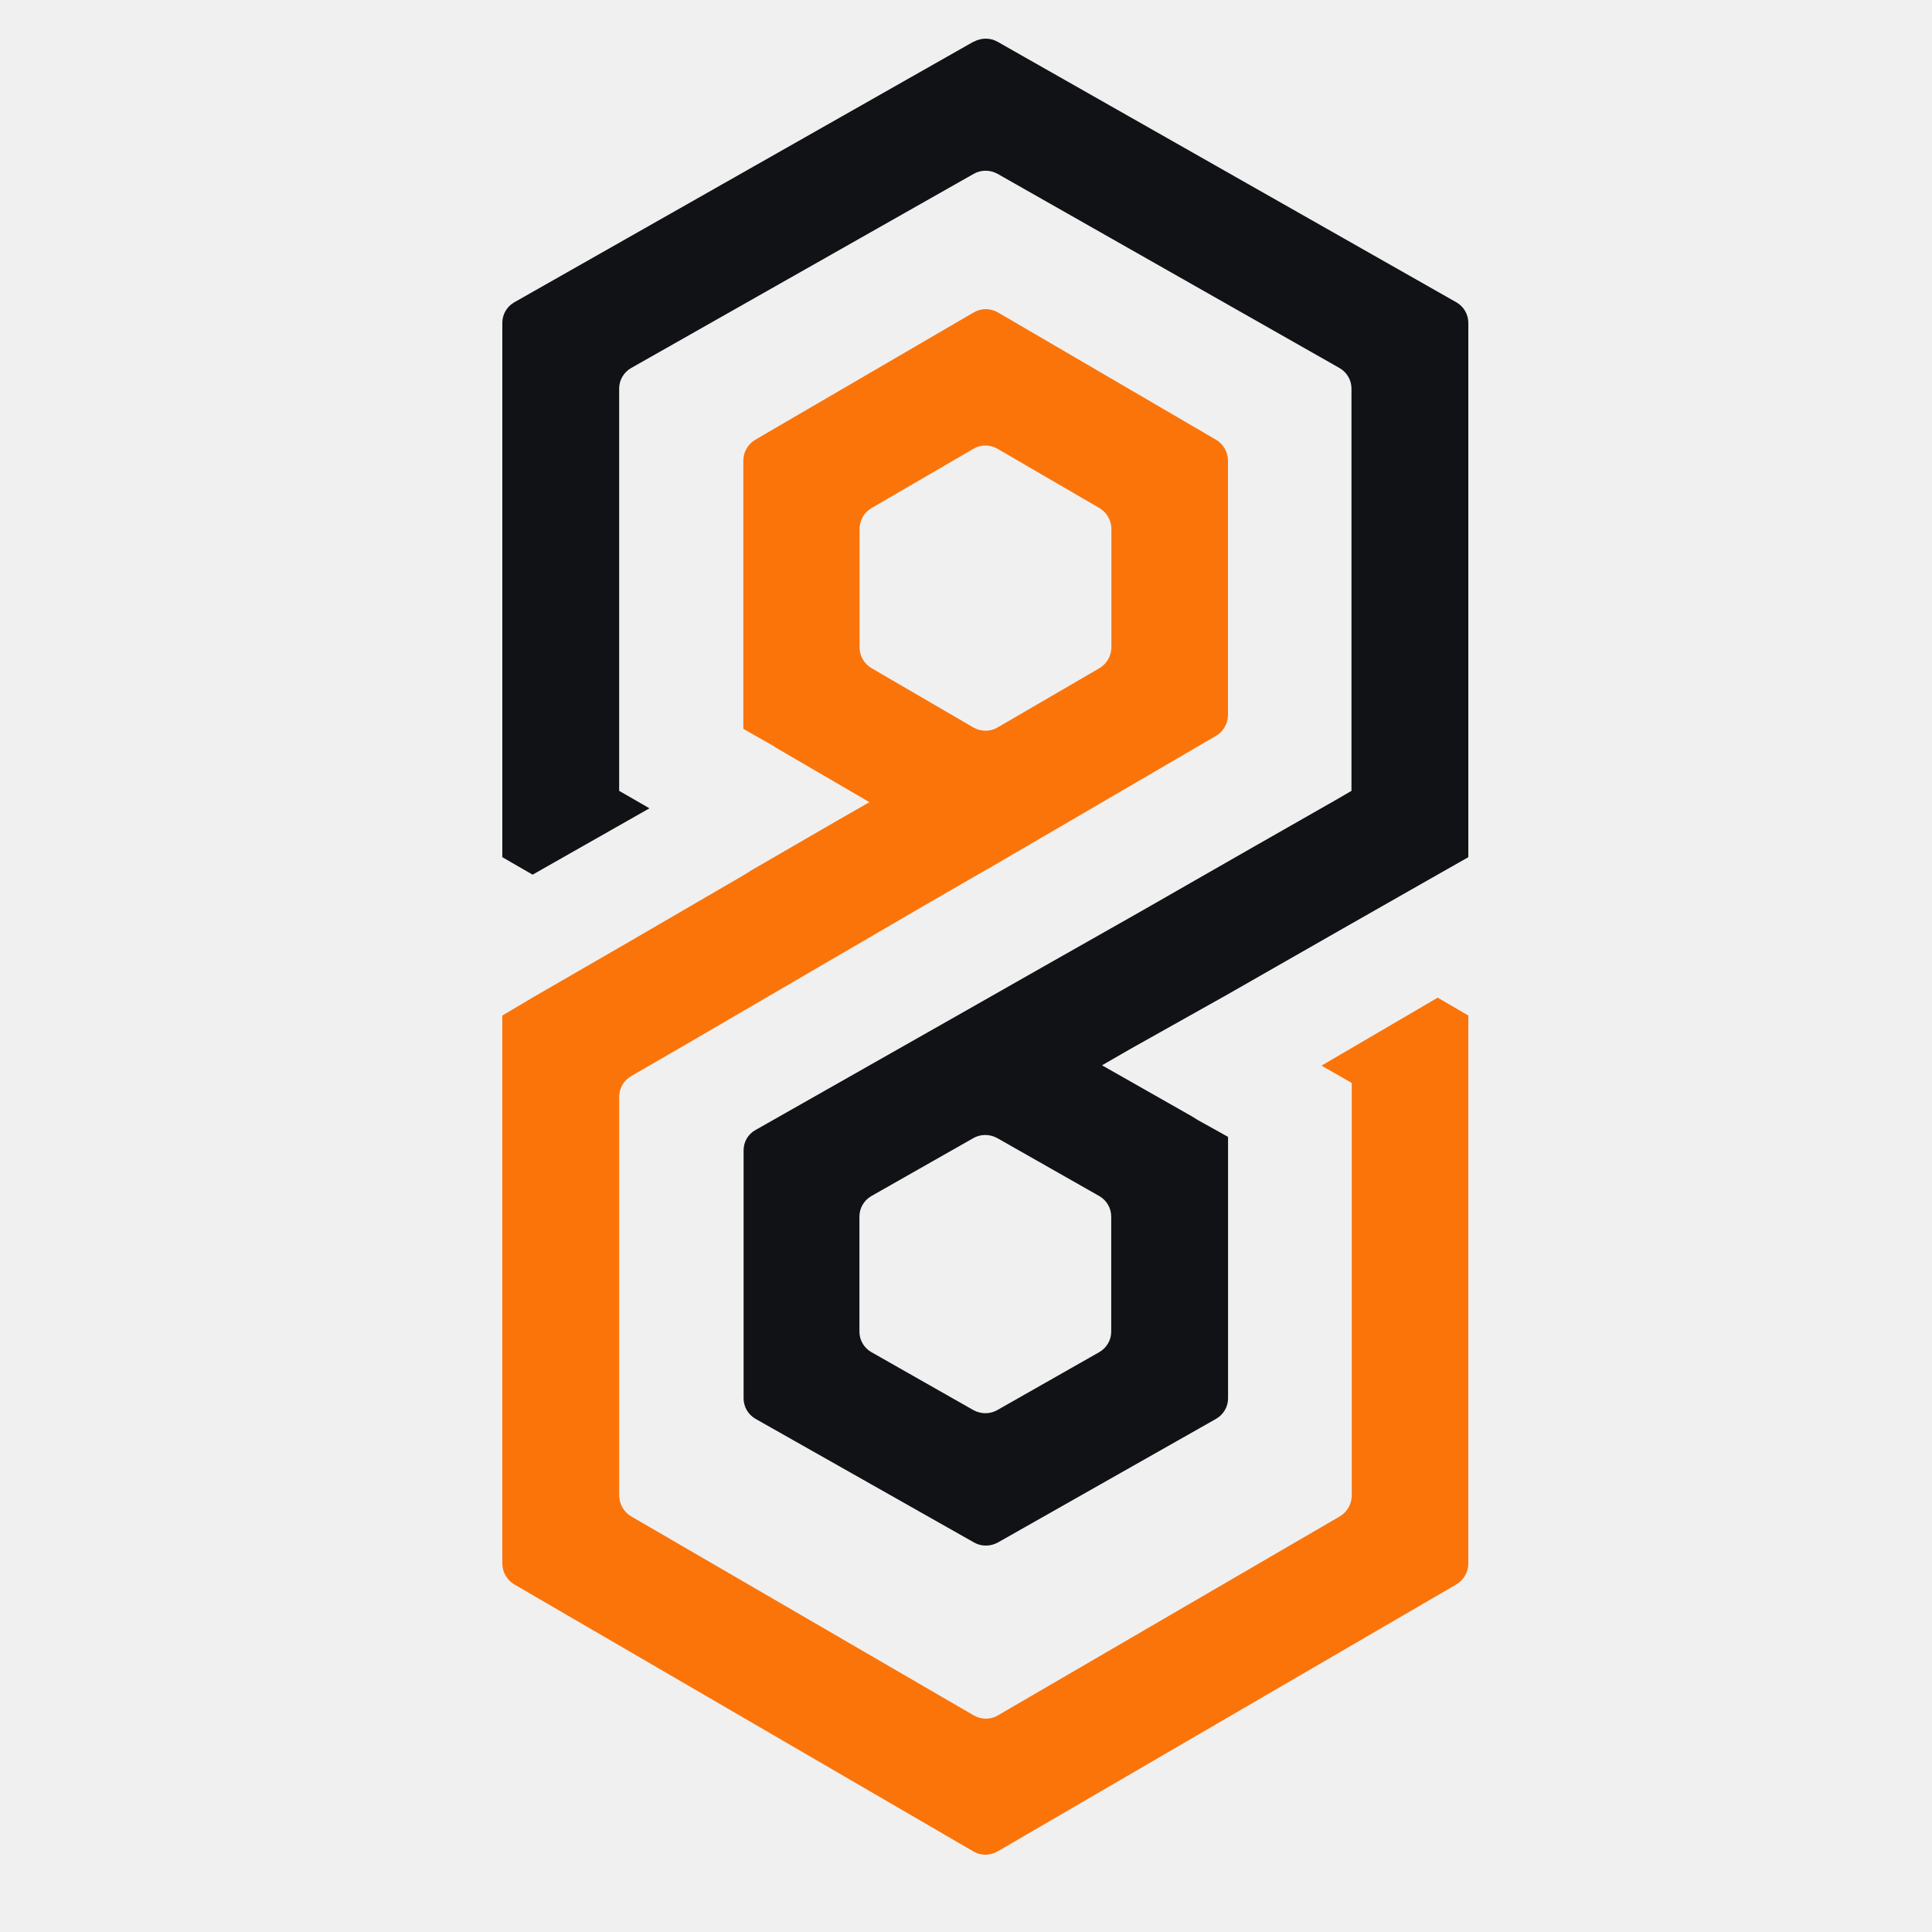
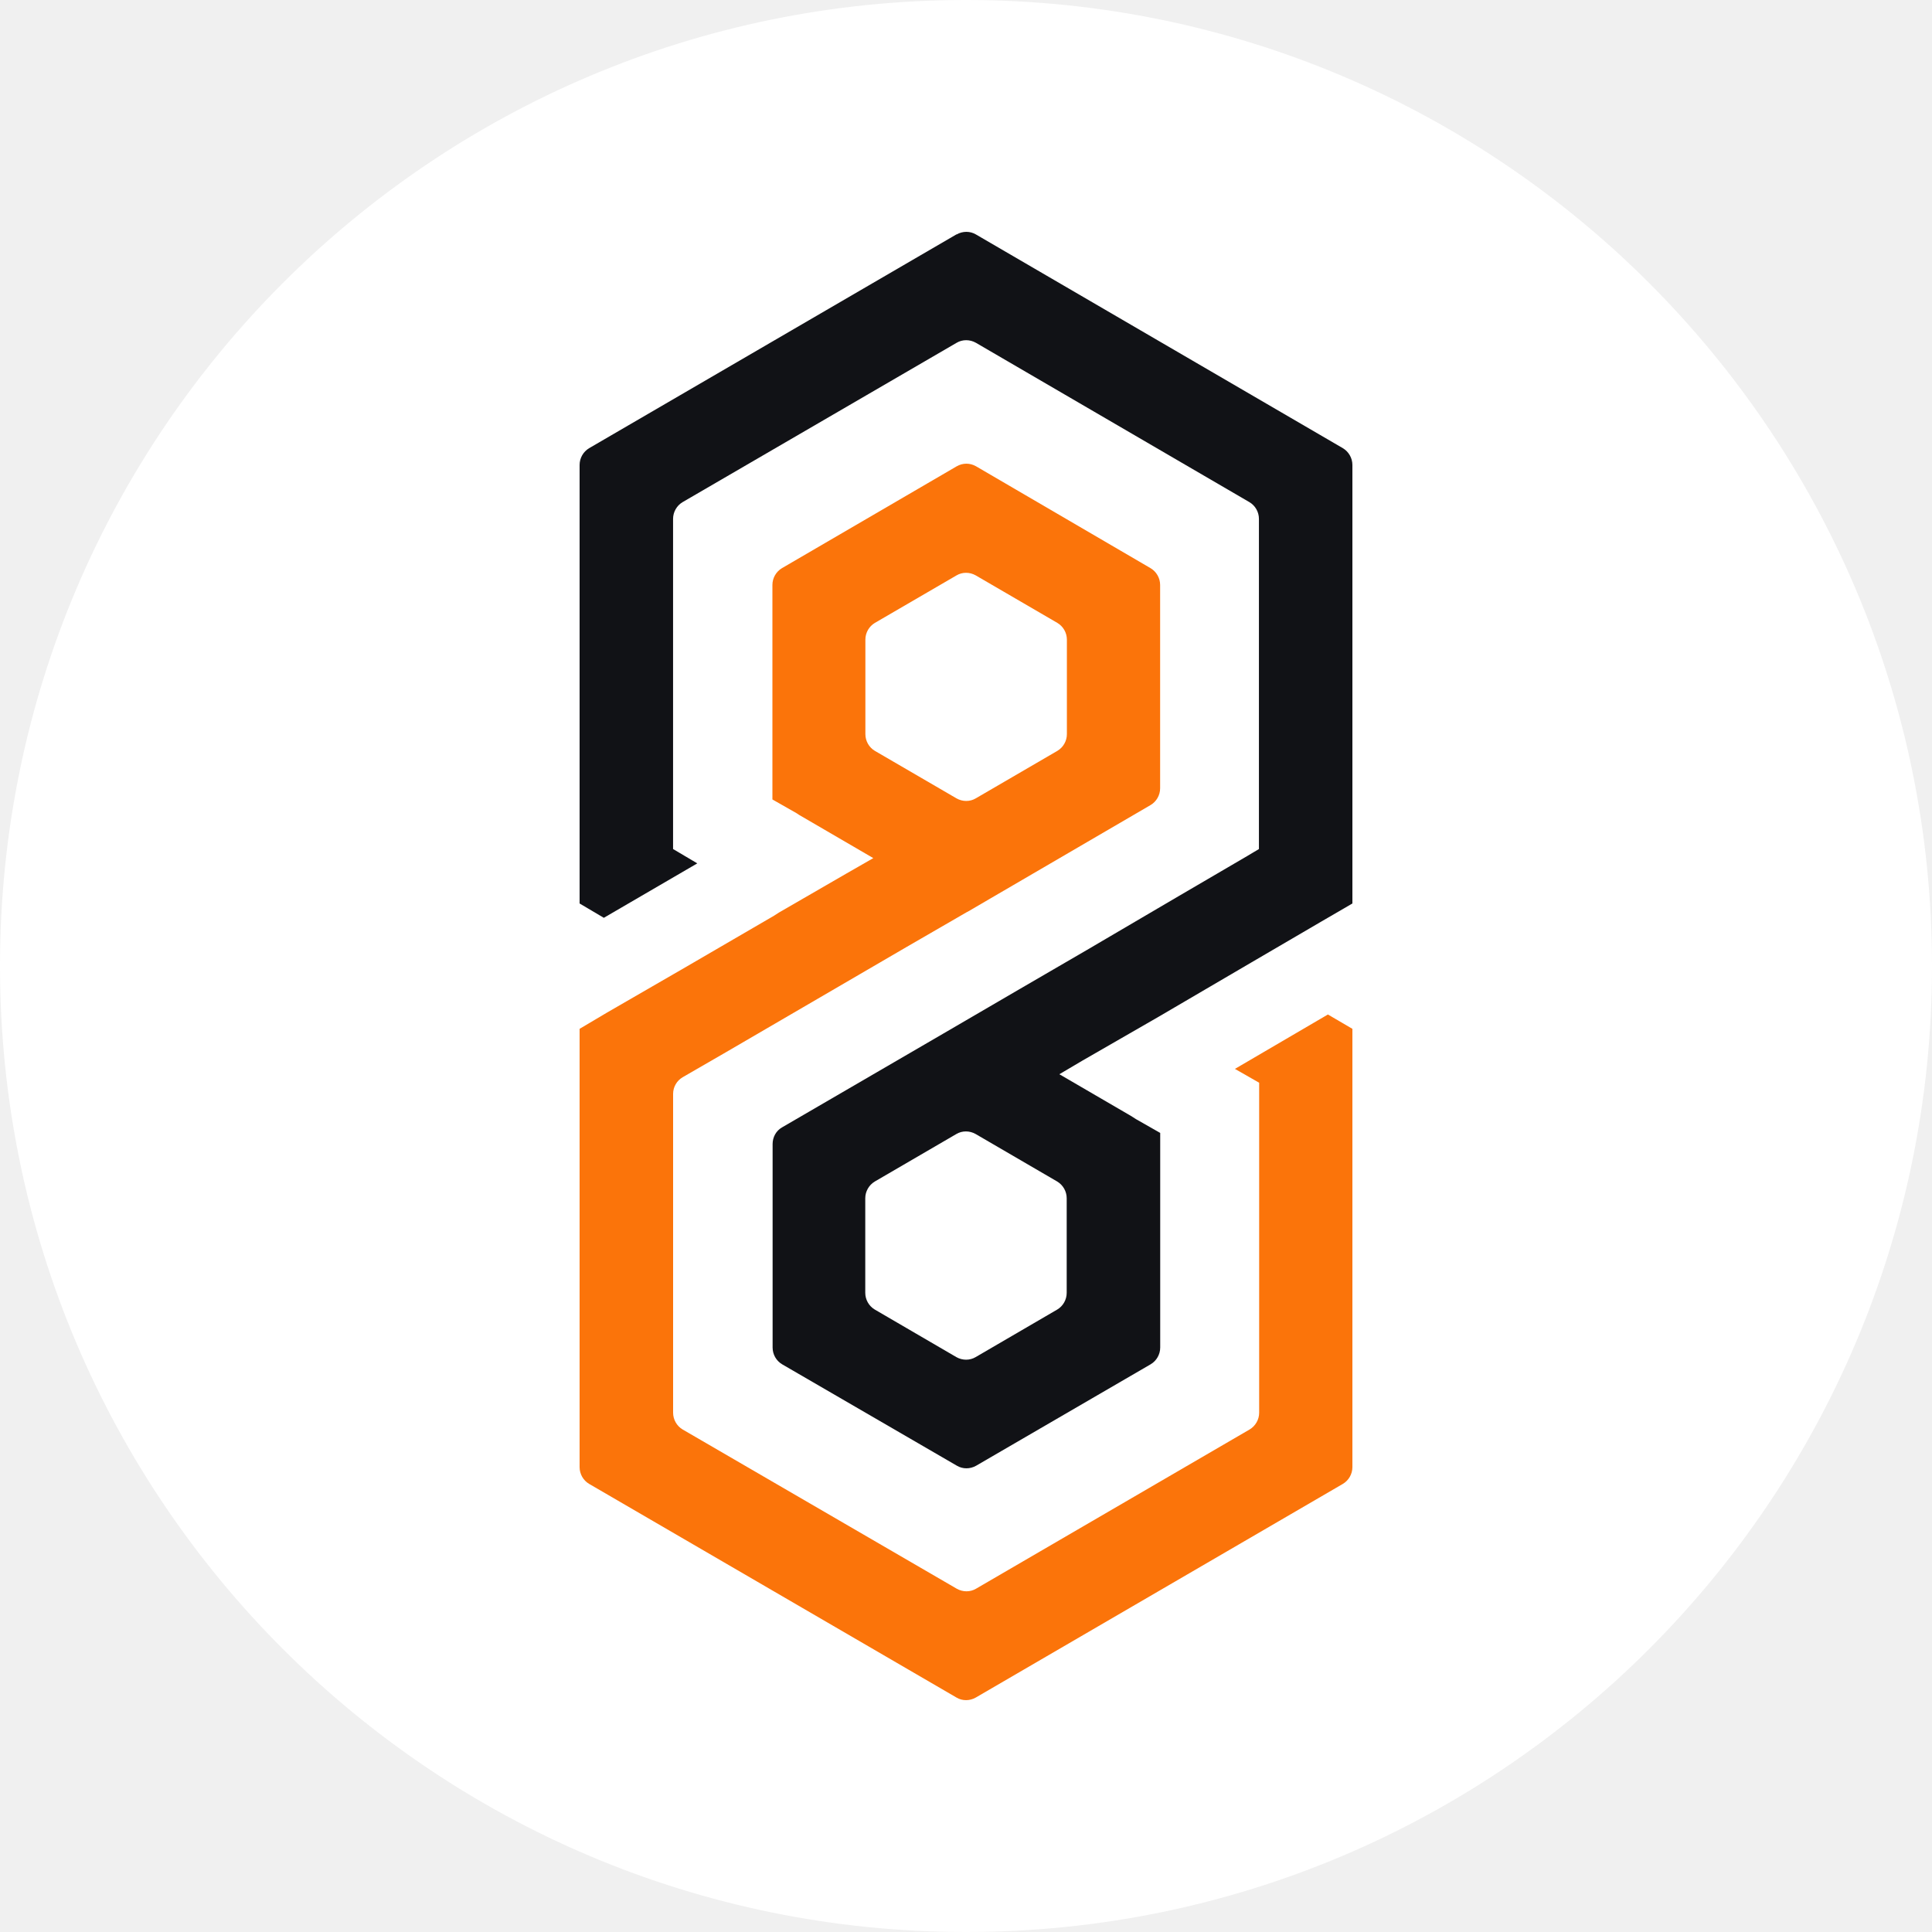
<svg xmlns="http://www.w3.org/2000/svg" width="50" height="50" viewBox="0 0 50 50" fill="none">
-   <path d="M25.189 1.082L13.307 7.825C13.119 7.934 13 8.135 13 8.353V22.184L13.784 22.636L16.808 20.919L16.024 20.467V10.054C16.024 9.836 16.143 9.635 16.331 9.526L25.198 4.5C25.385 4.391 25.623 4.391 25.819 4.5L34.669 9.526C34.857 9.635 34.976 9.836 34.976 10.054V20.467L34.618 20.676L32.37 21.958L29.414 23.65L27.225 24.89L24.763 26.289L19.55 29.246C19.354 29.355 19.244 29.556 19.244 29.773V36.191C19.244 36.408 19.363 36.609 19.55 36.718L25.206 39.918C25.393 40.027 25.632 40.027 25.828 39.918L31.475 36.718C31.663 36.609 31.782 36.408 31.782 36.191V29.422L30.998 28.986L30.837 28.886L28.52 27.57L29.261 27.143L31.739 25.753L34.746 24.035L37.012 22.745L38 22.184V8.353C38 8.135 37.881 7.934 37.693 7.825L25.819 1.082C25.632 0.973 25.393 0.973 25.198 1.082H25.189ZM28.758 31.483V34.465C28.758 34.683 28.639 34.884 28.451 34.992L25.811 36.492C25.623 36.601 25.385 36.601 25.189 36.492L22.549 34.992C22.361 34.884 22.242 34.683 22.242 34.465V31.483C22.242 31.265 22.361 31.064 22.549 30.955L25.189 29.455C25.377 29.346 25.615 29.346 25.811 29.455L28.451 30.955C28.639 31.064 28.758 31.265 28.758 31.483Z" fill="#111216" />
-   <path d="M37.208 25.819L34.2 27.579L34.983 28.026V38.701C34.983 38.924 34.864 39.13 34.677 39.242L25.824 44.395C25.636 44.507 25.398 44.507 25.202 44.395L16.332 39.242C16.144 39.13 16.025 38.924 16.025 38.701V28.386C16.025 28.163 16.144 27.957 16.34 27.846L17.738 27.038L21.376 24.917L23.557 23.646L25.517 22.512L25.568 22.486L26.275 22.074L31.473 19.042C31.66 18.931 31.78 18.725 31.78 18.501V11.923C31.78 11.699 31.66 11.493 31.473 11.382L25.824 8.084C25.628 7.972 25.398 7.972 25.202 8.084L19.544 11.382C19.357 11.493 19.237 11.699 19.237 11.923V18.862L20.021 19.309L20.098 19.36L22.501 20.76L21.631 21.258L19.45 22.521L19.288 22.624L16.264 24.384L16.025 24.522L13.869 25.767L13 26.282V40.462C13 40.685 13.119 40.891 13.307 41.003L25.193 47.916C25.381 48.028 25.619 48.028 25.815 47.916L37.693 41.003C37.881 40.891 38 40.685 38 40.462V26.282L37.208 25.819ZM22.245 16.749V13.692C22.245 13.469 22.364 13.262 22.552 13.151L25.193 11.614C25.381 11.502 25.619 11.502 25.815 11.614L28.457 13.151C28.644 13.262 28.763 13.469 28.763 13.692V16.749C28.763 16.973 28.644 17.179 28.457 17.29L25.815 18.828C25.628 18.939 25.389 18.939 25.193 18.828L22.552 17.29C22.364 17.179 22.245 16.973 22.245 16.749Z" fill="#FB740A" />
+   <g clip-path="url(#clip0_878_1839)">
+     <circle cx="25" cy="25" r="25" fill="white" />
+     <path d="M24.751 6.067L15.245 11.6C15.095 11.69 15 11.855 15 12.033V23.382L15.627 23.753L18.046 22.344L17.419 21.973V13.429C17.419 13.25 17.515 13.085 17.664 12.996L24.758 8.871C24.908 8.782 25.099 8.782 25.256 8.871L32.336 12.996C32.486 13.085 32.581 13.25 32.581 13.429V21.973L32.295 22.144L30.496 23.196L28.131 24.584L26.38 25.602L24.411 26.75L20.24 29.176C20.084 29.265 19.995 29.43 19.995 29.609V34.874C19.995 35.053 20.09 35.218 20.24 35.307L24.765 37.933C24.915 38.022 25.106 38.022 25.262 37.933L29.78 35.307C29.93 35.218 30.026 35.053 30.026 34.874V29.32L29.399 28.963L29.269 28.88L27.416 27.801L28.009 27.451L29.991 26.31L32.397 24.901L34.209 23.842L35 23.382V12.033C35 11.855 34.904 11.69 34.755 11.6L25.256 6.067C25.106 5.978 24.915 5.978 24.758 6.067H24.751ZM27.606 31.011V33.458C27.606 33.637 27.511 33.802 27.361 33.891L25.249 35.122C25.099 35.211 24.908 35.211 24.751 35.122L22.639 33.891C22.489 33.802 22.393 33.637 22.393 33.458V31.011C22.393 30.833 22.489 30.668 22.639 30.578L24.751 29.348C24.901 29.259 25.092 29.259 25.249 29.348L27.361 30.578C27.511 30.668 27.606 30.833 27.606 31.011Z" fill="#111216" />
+     <path d="M34.366 26.255L31.96 27.663L32.587 28.021V36.561C32.587 36.739 32.491 36.904 32.341 36.994L25.259 41.116C25.109 41.205 24.918 41.205 24.761 41.116L17.665 36.994C17.515 36.904 17.42 36.739 17.42 36.561V28.309C17.42 28.131 17.515 27.966 17.672 27.876L18.79 27.23L21.701 25.534L23.446 24.517L25.014 23.61L25.055 23.589L25.62 23.259L29.778 20.834C29.928 20.745 30.024 20.58 30.024 20.401V15.138C30.024 14.96 29.928 14.795 29.778 14.705L25.259 12.067C25.102 11.978 24.918 11.978 24.761 12.067L20.235 14.705C20.085 14.795 19.99 14.96 19.99 15.138V20.69L20.617 21.047L20.678 21.088L22.601 22.208L21.905 22.607L20.16 23.616L20.031 23.699L17.611 25.107L17.42 25.217L15.695 26.214L15 26.626V37.969C15 38.148 15.095 38.313 15.245 38.402L24.755 43.933C24.904 44.022 25.095 44.022 25.252 43.933L34.755 38.402C34.904 38.313 35 38.148 35 37.969V26.626L34.366 26.255ZM22.396 19V16.553C22.396 16.375 22.491 16.21 22.641 16.121L24.755 14.891C24.904 14.802 25.095 14.802 25.252 14.891L27.365 16.121C27.515 16.21 27.611 16.375 27.611 16.553V19C27.611 19.178 27.515 19.343 27.365 19.432L25.252 20.662C25.102 20.751 24.911 20.751 24.755 20.662L22.641 19.432C22.491 19.343 22.396 19.178 22.396 19Z" fill="#FB740A" />
+   </g>
+   <defs>
+     <clipPath id="clip0_878_1839">
+       <rect width="50" height="50" fill="white" />
+     </clipPath>
+   </defs>
</svg>
